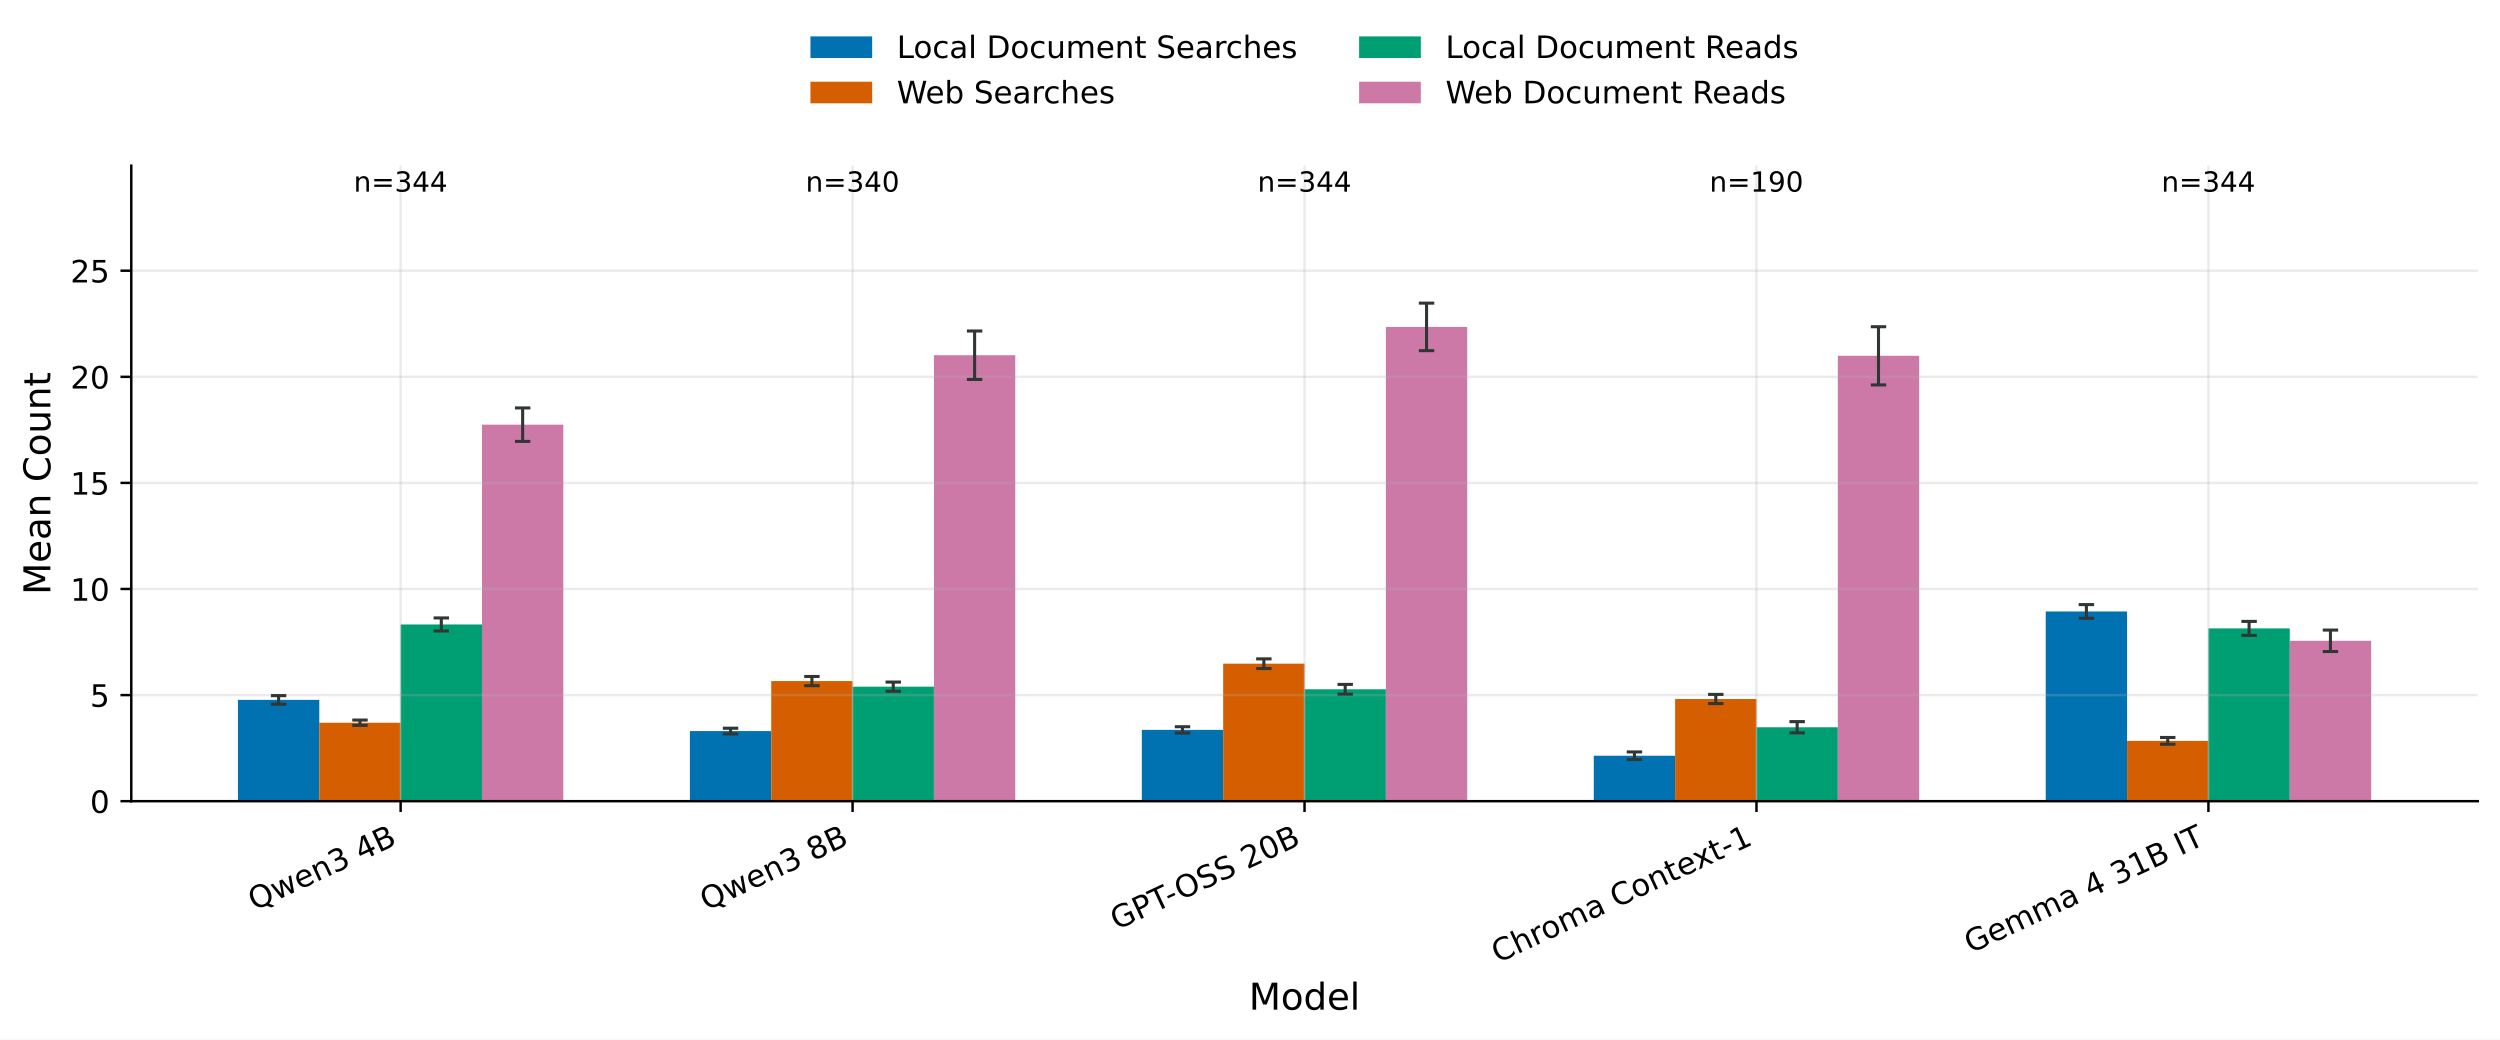
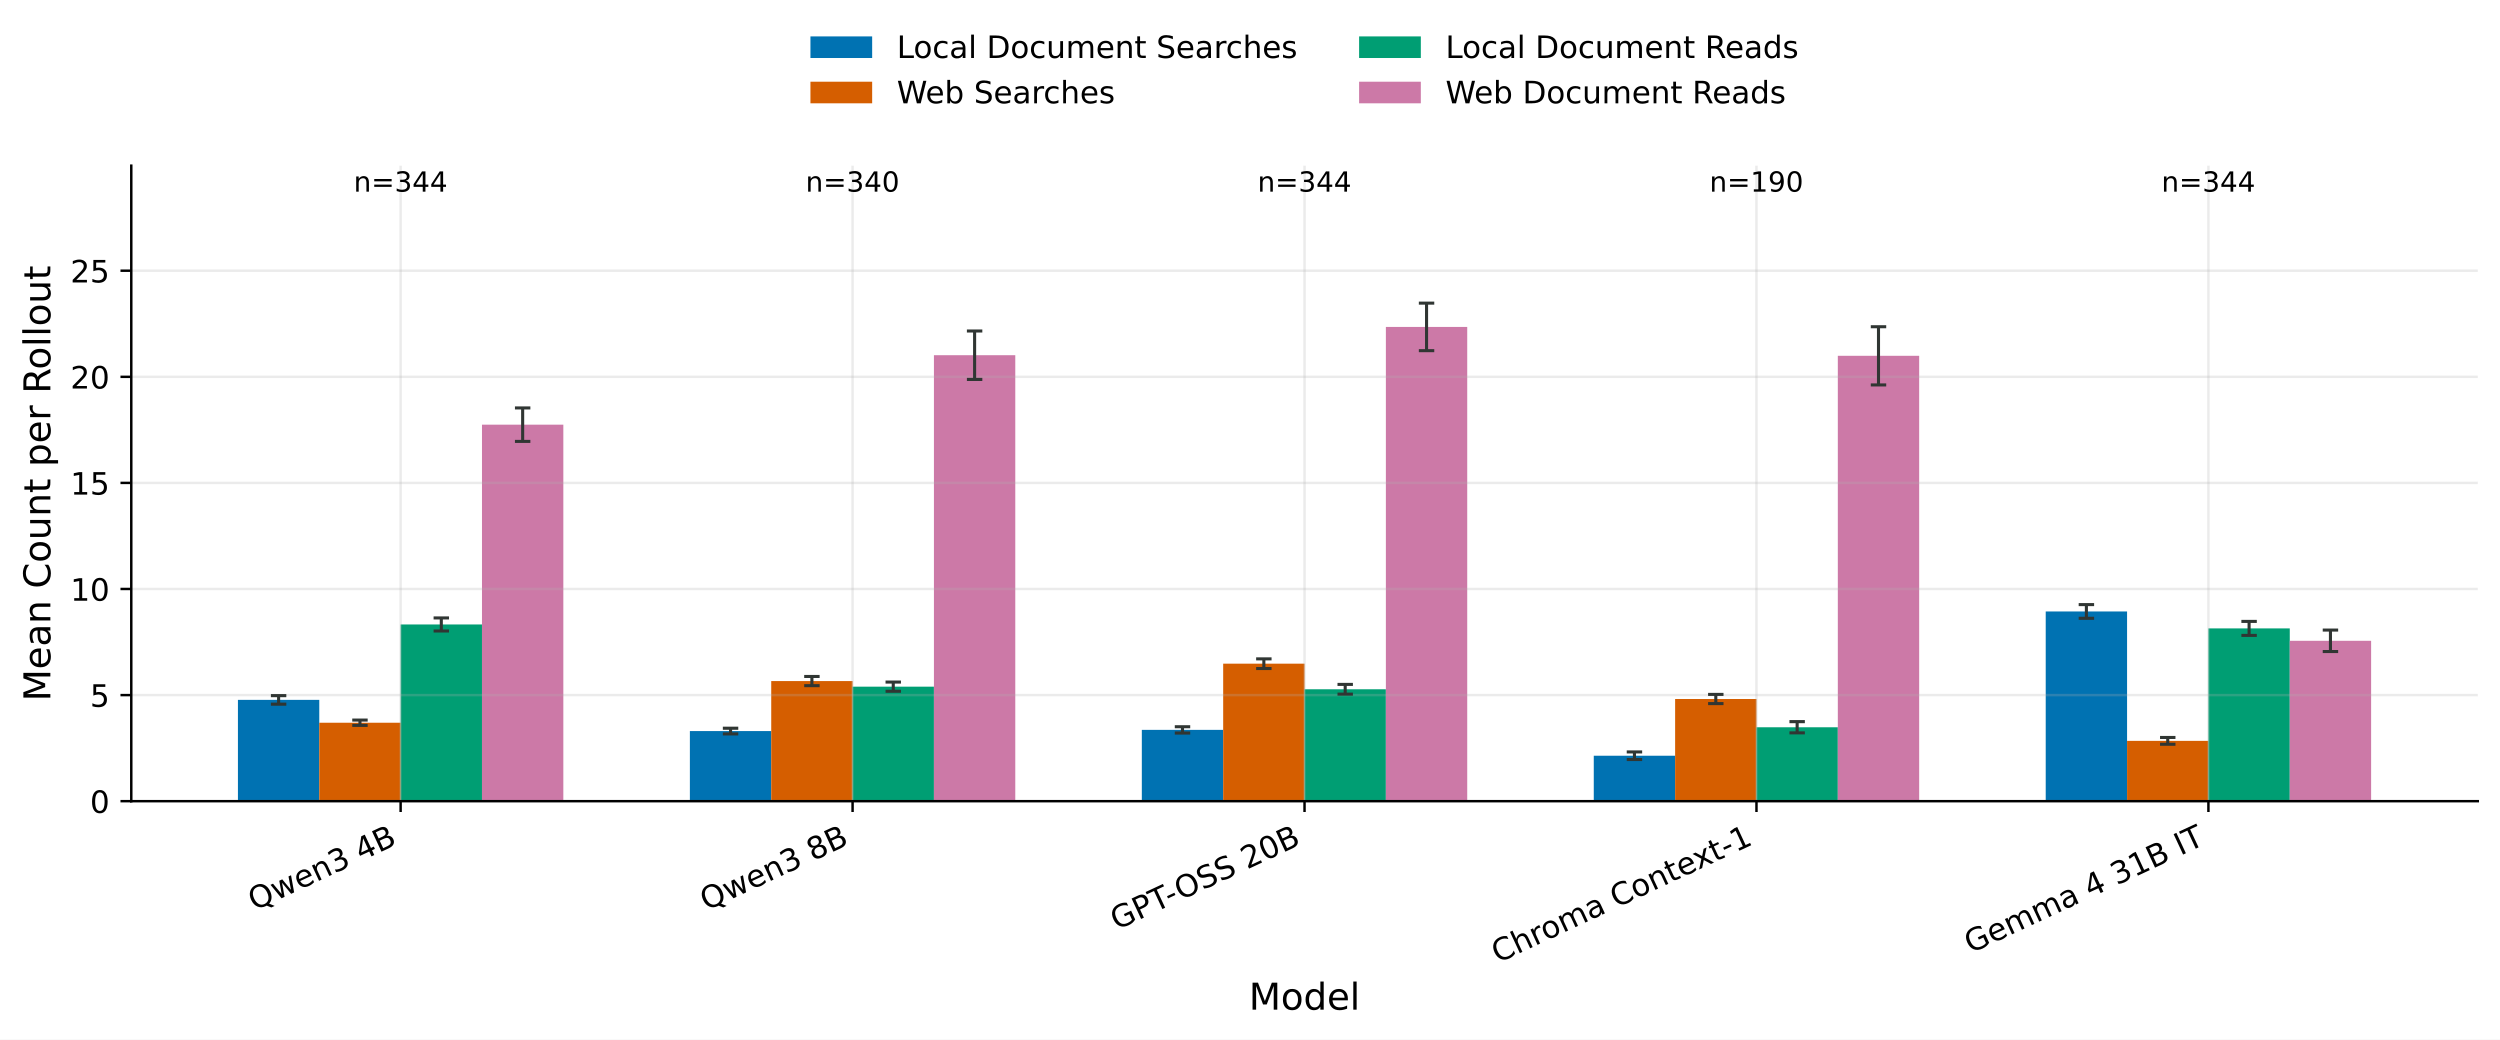
<svg xmlns="http://www.w3.org/2000/svg" xmlns:xlink="http://www.w3.org/1999/xlink" width="810.129pt" height="336.885pt" viewBox="0 0 810.129 336.885" version="1.1">
  <defs>
    <style type="text/css">*{stroke-linejoin: round; stroke-linecap: butt}</style>
  </defs>
  <g id="figure_1">
    <g id="patch_1">
      <path d="M 0 336.885 L 810.129 336.885 L 810.129 0 L 0 0 z " style="fill: #ffffff" />
    </g>
    <g id="axes_1">
      <g id="patch_2">
        <path d="M 42.539 259.623 L 802.929 259.623 L 802.929 53.685 L 42.539 53.685 z " style="fill: #ffffff" />
      </g>
      <g id="patch_3">
-         <path d="M 77.102 259.623 L 103.464 259.623 L 103.464 226.803 L 77.102 226.803 z " clip-path="url(#p14c13d8a54)" style="fill: #0072b2" />
+         <path d="M 77.102 259.623 L 103.464 259.623 L 103.464 226.803 L 77.102 226.803 z " clip-path="url(#p13c0e14024)" style="fill: #0072b2" />
      </g>
      <g id="patch_4">
-         <path d="M 223.556 259.623 L 249.918 259.623 L 249.918 236.912 L 223.556 236.912 z " clip-path="url(#p14c13d8a54)" style="fill: #0072b2" />
+         <path d="M 223.556 259.623 L 249.918 259.623 L 249.918 236.912 L 223.556 236.912 z " clip-path="url(#p13c0e14024)" style="fill: #0072b2" />
      </g>
      <g id="patch_5">
-         <path d="M 370.01 259.623 L 396.372 259.623 L 396.372 236.517 L 370.01 236.517 z " clip-path="url(#p14c13d8a54)" style="fill: #0072b2" />
+         <path d="M 370.01 259.623 L 396.372 259.623 L 396.372 236.517 L 370.01 236.517 z " clip-path="url(#p13c0e14024)" style="fill: #0072b2" />
      </g>
      <g id="patch_6">
-         <path d="M 516.464 259.623 L 542.826 259.623 L 542.826 244.894 L 516.464 244.894 z " clip-path="url(#p14c13d8a54)" style="fill: #0072b2" />
+         <path d="M 516.464 259.623 L 542.826 259.623 L 542.826 244.894 L 516.464 244.894 z " clip-path="url(#p13c0e14024)" style="fill: #0072b2" />
      </g>
      <g id="patch_7">
-         <path d="M 662.919 259.623 L 689.28 259.623 L 689.28 198.141 L 662.919 198.141 z " clip-path="url(#p14c13d8a54)" style="fill: #0072b2" />
+         <path d="M 662.919 259.623 L 689.28 259.623 L 689.28 198.141 L 662.919 198.141 z " clip-path="url(#p13c0e14024)" style="fill: #0072b2" />
      </g>
      <g id="patch_8">
-         <path d="M 103.464 259.623 L 129.825 259.623 L 129.825 234.198 L 103.464 234.198 z " clip-path="url(#p14c13d8a54)" style="fill: #d55e00" />
+         <path d="M 103.464 259.623 L 129.825 259.623 L 129.825 234.198 L 103.464 234.198 z " clip-path="url(#p13c0e14024)" style="fill: #d55e00" />
      </g>
      <g id="patch_9">
-         <path d="M 249.918 259.623 L 276.28 259.623 L 276.28 220.694 L 249.918 220.694 z " clip-path="url(#p14c13d8a54)" style="fill: #d55e00" />
+         <path d="M 249.918 259.623 L 276.28 259.623 L 276.28 220.694 L 249.918 220.694 z " clip-path="url(#p13c0e14024)" style="fill: #d55e00" />
      </g>
      <g id="patch_10">
-         <path d="M 396.372 259.623 L 422.734 259.623 L 422.734 215.07 L 396.372 215.07 z " clip-path="url(#p14c13d8a54)" style="fill: #d55e00" />
+         <path d="M 396.372 259.623 L 422.734 259.623 L 422.734 215.07 L 396.372 215.07 z " clip-path="url(#p13c0e14024)" style="fill: #d55e00" />
      </g>
      <g id="patch_11">
-         <path d="M 542.826 259.623 L 569.188 259.623 L 569.188 226.51 L 542.826 226.51 z " clip-path="url(#p14c13d8a54)" style="fill: #d55e00" />
+         <path d="M 542.826 259.623 L 569.188 259.623 L 569.188 226.51 L 542.826 226.51 z " clip-path="url(#p13c0e14024)" style="fill: #d55e00" />
      </g>
      <g id="patch_12">
-         <path d="M 689.28 259.623 L 715.642 259.623 L 715.642 240.075 L 689.28 240.075 z " clip-path="url(#p14c13d8a54)" style="fill: #d55e00" />
+         <path d="M 689.28 259.623 L 715.642 259.623 L 715.642 240.075 L 689.28 240.075 z " clip-path="url(#p13c0e14024)" style="fill: #d55e00" />
      </g>
      <g id="patch_13">
-         <path d="M 129.825 259.623 L 156.187 259.623 L 156.187 202.358 L 129.825 202.358 z " clip-path="url(#p14c13d8a54)" style="fill: #009e73" />
+         <path d="M 129.825 259.623 L 156.187 259.623 L 156.187 202.358 L 129.825 202.358 z " clip-path="url(#p13c0e14024)" style="fill: #009e73" />
      </g>
      <g id="patch_14">
-         <path d="M 276.28 259.623 L 302.641 259.623 L 302.641 222.514 L 276.28 222.514 z " clip-path="url(#p14c13d8a54)" style="fill: #009e73" />
+         <path d="M 276.28 259.623 L 302.641 259.623 L 302.641 222.514 L 276.28 222.514 z " clip-path="url(#p13c0e14024)" style="fill: #009e73" />
      </g>
      <g id="patch_15">
-         <path d="M 422.734 259.623 L 449.095 259.623 L 449.095 223.365 L 422.734 223.365 z " clip-path="url(#p14c13d8a54)" style="fill: #009e73" />
+         <path d="M 422.734 259.623 L 449.095 259.623 L 449.095 223.365 L 422.734 223.365 z " clip-path="url(#p13c0e14024)" style="fill: #009e73" />
      </g>
      <g id="patch_16">
-         <path d="M 569.188 259.623 L 595.55 259.623 L 595.55 235.666 L 569.188 235.666 z " clip-path="url(#p14c13d8a54)" style="fill: #009e73" />
+         <path d="M 569.188 259.623 L 595.55 259.623 L 595.55 235.666 L 569.188 235.666 z " clip-path="url(#p13c0e14024)" style="fill: #009e73" />
      </g>
      <g id="patch_17">
-         <path d="M 715.642 259.623 L 742.004 259.623 L 742.004 203.637 L 715.642 203.637 z " clip-path="url(#p14c13d8a54)" style="fill: #009e73" />
+         <path d="M 715.642 259.623 L 742.004 259.623 L 742.004 203.637 L 715.642 203.637 z " clip-path="url(#p13c0e14024)" style="fill: #009e73" />
      </g>
      <g id="patch_18">
-         <path d="M 156.187 259.623 L 182.549 259.623 L 182.549 137.618 L 156.187 137.618 z " clip-path="url(#p14c13d8a54)" style="fill: #cc79a7" />
+         <path d="M 156.187 259.623 L 182.549 259.623 L 182.549 137.618 L 156.187 137.618 z " clip-path="url(#p13c0e14024)" style="fill: #cc79a7" />
      </g>
      <g id="patch_19">
-         <path d="M 302.641 259.623 L 329.003 259.623 L 329.003 115.11 L 302.641 115.11 z " clip-path="url(#p14c13d8a54)" style="fill: #cc79a7" />
+         <path d="M 302.641 259.623 L 329.003 259.623 L 329.003 115.11 L 302.641 115.11 z " clip-path="url(#p13c0e14024)" style="fill: #cc79a7" />
      </g>
      <g id="patch_20">
-         <path d="M 449.095 259.623 L 475.457 259.623 L 475.457 105.937 L 449.095 105.937 z " clip-path="url(#p14c13d8a54)" style="fill: #cc79a7" />
+         <path d="M 449.095 259.623 L 475.457 259.623 L 475.457 105.937 L 449.095 105.937 z " clip-path="url(#p13c0e14024)" style="fill: #cc79a7" />
      </g>
      <g id="patch_21">
-         <path d="M 595.55 259.623 L 621.911 259.623 L 621.911 115.304 L 595.55 115.304 z " clip-path="url(#p14c13d8a54)" style="fill: #cc79a7" />
+         <path d="M 595.55 259.623 L 621.911 259.623 L 621.911 115.304 L 595.55 115.304 z " clip-path="url(#p13c0e14024)" style="fill: #cc79a7" />
      </g>
      <g id="patch_22">
-         <path d="M 742.004 259.623 L 768.366 259.623 L 768.366 207.655 L 742.004 207.655 z " clip-path="url(#p14c13d8a54)" style="fill: #cc79a7" />
+         <path d="M 742.004 259.623 L 768.366 259.623 L 768.366 207.655 L 742.004 207.655 z " clip-path="url(#p13c0e14024)" style="fill: #cc79a7" />
      </g>
      <g id="matplotlib.axis_1">
        <g id="xtick_1">
          <g id="line2d_1">
-             <path d="M 129.825 259.623 L 129.825 53.685 " clip-path="url(#p14c13d8a54)" style="fill: none; stroke: #b0b0b0; stroke-opacity: 0.25; stroke-width: 0.8; stroke-linecap: square" />
+             <path d="M 129.825 259.623 L 129.825 53.685 " clip-path="url(#p13c0e14024)" style="fill: none; stroke: #b0b0b0; stroke-opacity: 0.25; stroke-width: 0.8; stroke-linecap: square" />
          </g>
          <g id="line2d_2">
            <defs>
-               <path id="m20ff0d04b0" d="M 0 0 L 0 3.5 " style="stroke: #000000; stroke-width: 0.8" />
+               <path id="mc24324066a" d="M 0 0 L 0 3.5 " style="stroke: #000000; stroke-width: 0.8" />
            </defs>
            <g>
-               <use xlink:href="#m20ff0d04b0" x="129.825" y="259.623" style="stroke: #000000; stroke-width: 0.8" />
+               <use xlink:href="#mc24324066a" x="129.825" y="259.623" style="stroke: #000000; stroke-width: 0.8" />
            </g>
          </g>
          <g id="text_1">
            <text style="font-size: 10px; font-family: 'DejaVu Sans', 'Bitstream Vera Sans', 'Computer Modern Sans Serif', 'Lucida Grande', 'Verdana', 'Geneva', 'Lucid', 'Arial', 'Helvetica', 'Avant Garde', sans-serif" transform="translate(82.44868 295.1915) rotate(-25)">Qwen3 4B</text>
          </g>
        </g>
        <g id="xtick_2">
          <g id="line2d_3">
-             <path d="M 276.28 259.623 L 276.28 53.685 " clip-path="url(#p14c13d8a54)" style="fill: none; stroke: #b0b0b0; stroke-opacity: 0.25; stroke-width: 0.8; stroke-linecap: square" />
+             <path d="M 276.28 259.623 L 276.28 53.685 " clip-path="url(#p13c0e14024)" style="fill: none; stroke: #b0b0b0; stroke-opacity: 0.25; stroke-width: 0.8; stroke-linecap: square" />
          </g>
          <g id="line2d_4">
            <g>
-               <use xlink:href="#m20ff0d04b0" x="276.28" y="259.623" style="stroke: #000000; stroke-width: 0.8" />
+               <use xlink:href="#mc24324066a" x="276.28" y="259.623" style="stroke: #000000; stroke-width: 0.8" />
            </g>
          </g>
          <g id="text_2">
            <text style="font-size: 10px; font-family: 'DejaVu Sans', 'Bitstream Vera Sans', 'Computer Modern Sans Serif', 'Lucida Grande', 'Verdana', 'Geneva', 'Lucid', 'Arial', 'Helvetica', 'Avant Garde', sans-serif" transform="translate(228.9028 295.1915) rotate(-25)">Qwen3 8B</text>
          </g>
        </g>
        <g id="xtick_3">
          <g id="line2d_5">
-             <path d="M 422.734 259.623 L 422.734 53.685 " clip-path="url(#p14c13d8a54)" style="fill: none; stroke: #b0b0b0; stroke-opacity: 0.25; stroke-width: 0.8; stroke-linecap: square" />
+             <path d="M 422.734 259.623 L 422.734 53.685 " clip-path="url(#p13c0e14024)" style="fill: none; stroke: #b0b0b0; stroke-opacity: 0.25; stroke-width: 0.8; stroke-linecap: square" />
          </g>
          <g id="line2d_6">
            <g>
-               <use xlink:href="#m20ff0d04b0" x="422.734" y="259.623" style="stroke: #000000; stroke-width: 0.8" />
+               <use xlink:href="#mc24324066a" x="422.734" y="259.623" style="stroke: #000000; stroke-width: 0.8" />
            </g>
          </g>
          <g id="text_3">
            <text style="font-size: 10px; font-family: 'DejaVu Sans', 'Bitstream Vera Sans', 'Computer Modern Sans Serif', 'Lucida Grande', 'Verdana', 'Geneva', 'Lucid', 'Arial', 'Helvetica', 'Avant Garde', sans-serif" transform="translate(361.8672 301.4819) rotate(-25)">GPT-OSS 20B</text>
          </g>
        </g>
        <g id="xtick_4">
          <g id="line2d_7">
-             <path d="M 569.188 259.623 L 569.188 53.685 " clip-path="url(#p14c13d8a54)" style="fill: none; stroke: #b0b0b0; stroke-opacity: 0.25; stroke-width: 0.8; stroke-linecap: square" />
+             <path d="M 569.188 259.623 L 569.188 53.685 " clip-path="url(#p13c0e14024)" style="fill: none; stroke: #b0b0b0; stroke-opacity: 0.25; stroke-width: 0.8; stroke-linecap: square" />
          </g>
          <g id="line2d_8">
            <g>
-               <use xlink:href="#m20ff0d04b0" x="569.188" y="259.623" style="stroke: #000000; stroke-width: 0.8" />
+               <use xlink:href="#mc24324066a" x="569.188" y="259.623" style="stroke: #000000; stroke-width: 0.8" />
            </g>
          </g>
          <g id="text_4">
            <text style="font-size: 10px; font-family: 'DejaVu Sans', 'Bitstream Vera Sans', 'Computer Modern Sans Serif', 'Lucida Grande', 'Verdana', 'Geneva', 'Lucid', 'Arial', 'Helvetica', 'Avant Garde', sans-serif" transform="translate(485.3648 312.1867) rotate(-25)">Chroma Context-1</text>
          </g>
        </g>
        <g id="xtick_5">
          <g id="line2d_9">
-             <path d="M 715.642 259.623 L 715.642 53.685 " clip-path="url(#p14c13d8a54)" style="fill: none; stroke: #b0b0b0; stroke-opacity: 0.25; stroke-width: 0.8; stroke-linecap: square" />
+             <path d="M 715.642 259.623 L 715.642 53.685 " clip-path="url(#p13c0e14024)" style="fill: none; stroke: #b0b0b0; stroke-opacity: 0.25; stroke-width: 0.8; stroke-linecap: square" />
          </g>
          <g id="line2d_10">
            <g>
-               <use xlink:href="#m20ff0d04b0" x="715.642" y="259.623" style="stroke: #000000; stroke-width: 0.8" />
+               <use xlink:href="#mc24324066a" x="715.642" y="259.623" style="stroke: #000000; stroke-width: 0.8" />
            </g>
          </g>
          <g id="text_5">
            <text style="font-size: 10px; font-family: 'DejaVu Sans', 'Bitstream Vera Sans', 'Computer Modern Sans Serif', 'Lucida Grande', 'Verdana', 'Geneva', 'Lucid', 'Arial', 'Helvetica', 'Avant Garde', sans-serif" transform="translate(638.5866 309.0309) rotate(-25)">Gemma 4 31B IT</text>
          </g>
        </g>
        <g id="text_6">
          <text style="font-size: 12px; font-family: 'DejaVu Sans', 'Bitstream Vera Sans', 'Computer Modern Sans Serif', 'Lucida Grande', 'Verdana', 'Geneva', 'Lucid', 'Arial', 'Helvetica', 'Avant Garde', sans-serif; text-anchor: middle" x="422.734" y="327.19" transform="rotate(-0 422.7337 327.1896)">Model</text>
        </g>
      </g>
      <g id="matplotlib.axis_2">
        <g id="ytick_1">
          <g id="line2d_11">
-             <path d="M 42.539 259.623 L 802.929 259.623 " clip-path="url(#p14c13d8a54)" style="fill: none; stroke: #b0b0b0; stroke-opacity: 0.25; stroke-width: 0.8; stroke-linecap: square" />
+             <path d="M 42.539 259.623 L 802.929 259.623 " clip-path="url(#p13c0e14024)" style="fill: none; stroke: #b0b0b0; stroke-opacity: 0.25; stroke-width: 0.8; stroke-linecap: square" />
          </g>
          <g id="line2d_12">
            <defs>
-               <path id="m75dbc5e5e2" d="M 0 0 L -3.5 0 " style="stroke: #000000; stroke-width: 0.8" />
+               <path id="me8bdcd2cc8" d="M 0 0 L -3.5 0 " style="stroke: #000000; stroke-width: 0.8" />
            </defs>
            <g>
-               <use xlink:href="#m75dbc5e5e2" x="42.539" y="259.623" style="stroke: #000000; stroke-width: 0.8" />
+               <use xlink:href="#me8bdcd2cc8" x="42.539" y="259.623" style="stroke: #000000; stroke-width: 0.8" />
            </g>
          </g>
          <g id="text_7">
            <text style="font-size: 10px; font-family: 'DejaVu Sans', 'Bitstream Vera Sans', 'Computer Modern Sans Serif', 'Lucida Grande', 'Verdana', 'Geneva', 'Lucid', 'Arial', 'Helvetica', 'Avant Garde', sans-serif; text-anchor: end" x="35.539" y="263.422" transform="rotate(-0 35.53875 263.4219)">0</text>
          </g>
        </g>
        <g id="ytick_2">
          <g id="line2d_13">
-             <path d="M 42.539 225.244 L 802.929 225.244 " clip-path="url(#p14c13d8a54)" style="fill: none; stroke: #b0b0b0; stroke-opacity: 0.25; stroke-width: 0.8; stroke-linecap: square" />
+             <path d="M 42.539 225.244 L 802.929 225.244 " clip-path="url(#p13c0e14024)" style="fill: none; stroke: #b0b0b0; stroke-opacity: 0.25; stroke-width: 0.8; stroke-linecap: square" />
          </g>
          <g id="line2d_14">
            <g>
-               <use xlink:href="#m75dbc5e5e2" x="42.539" y="225.244" style="stroke: #000000; stroke-width: 0.8" />
+               <use xlink:href="#me8bdcd2cc8" x="42.539" y="225.244" style="stroke: #000000; stroke-width: 0.8" />
            </g>
          </g>
          <g id="text_8">
            <text style="font-size: 10px; font-family: 'DejaVu Sans', 'Bitstream Vera Sans', 'Computer Modern Sans Serif', 'Lucida Grande', 'Verdana', 'Geneva', 'Lucid', 'Arial', 'Helvetica', 'Avant Garde', sans-serif; text-anchor: end" x="35.539" y="229.043" transform="rotate(-0 35.53875 229.0431)">5</text>
          </g>
        </g>
        <g id="ytick_3">
          <g id="line2d_15">
-             <path d="M 42.539 190.865 L 802.929 190.865 " clip-path="url(#p14c13d8a54)" style="fill: none; stroke: #b0b0b0; stroke-opacity: 0.25; stroke-width: 0.8; stroke-linecap: square" />
+             <path d="M 42.539 190.865 L 802.929 190.865 " clip-path="url(#p13c0e14024)" style="fill: none; stroke: #b0b0b0; stroke-opacity: 0.25; stroke-width: 0.8; stroke-linecap: square" />
          </g>
          <g id="line2d_16">
            <g>
-               <use xlink:href="#m75dbc5e5e2" x="42.539" y="190.865" style="stroke: #000000; stroke-width: 0.8" />
+               <use xlink:href="#me8bdcd2cc8" x="42.539" y="190.865" style="stroke: #000000; stroke-width: 0.8" />
            </g>
          </g>
          <g id="text_9">
            <text style="font-size: 10px; font-family: 'DejaVu Sans', 'Bitstream Vera Sans', 'Computer Modern Sans Serif', 'Lucida Grande', 'Verdana', 'Geneva', 'Lucid', 'Arial', 'Helvetica', 'Avant Garde', sans-serif; text-anchor: end" x="35.539" y="194.664" transform="rotate(-0 35.53875 194.6643)">10</text>
          </g>
        </g>
        <g id="ytick_4">
          <g id="line2d_17">
-             <path d="M 42.539 156.486 L 802.929 156.486 " clip-path="url(#p14c13d8a54)" style="fill: none; stroke: #b0b0b0; stroke-opacity: 0.25; stroke-width: 0.8; stroke-linecap: square" />
+             <path d="M 42.539 156.486 L 802.929 156.486 " clip-path="url(#p13c0e14024)" style="fill: none; stroke: #b0b0b0; stroke-opacity: 0.25; stroke-width: 0.8; stroke-linecap: square" />
          </g>
          <g id="line2d_18">
            <g>
-               <use xlink:href="#m75dbc5e5e2" x="42.539" y="156.486" style="stroke: #000000; stroke-width: 0.8" />
+               <use xlink:href="#me8bdcd2cc8" x="42.539" y="156.486" style="stroke: #000000; stroke-width: 0.8" />
            </g>
          </g>
          <g id="text_10">
            <text style="font-size: 10px; font-family: 'DejaVu Sans', 'Bitstream Vera Sans', 'Computer Modern Sans Serif', 'Lucida Grande', 'Verdana', 'Geneva', 'Lucid', 'Arial', 'Helvetica', 'Avant Garde', sans-serif; text-anchor: end" x="35.539" y="160.286" transform="rotate(-0 35.53875 160.2855)">15</text>
          </g>
        </g>
        <g id="ytick_5">
          <g id="line2d_19">
-             <path d="M 42.539 122.108 L 802.929 122.108 " clip-path="url(#p14c13d8a54)" style="fill: none; stroke: #b0b0b0; stroke-opacity: 0.25; stroke-width: 0.8; stroke-linecap: square" />
+             <path d="M 42.539 122.108 L 802.929 122.108 " clip-path="url(#p13c0e14024)" style="fill: none; stroke: #b0b0b0; stroke-opacity: 0.25; stroke-width: 0.8; stroke-linecap: square" />
          </g>
          <g id="line2d_20">
            <g>
-               <use xlink:href="#m75dbc5e5e2" x="42.539" y="122.108" style="stroke: #000000; stroke-width: 0.8" />
+               <use xlink:href="#me8bdcd2cc8" x="42.539" y="122.108" style="stroke: #000000; stroke-width: 0.8" />
            </g>
          </g>
          <g id="text_11">
            <text style="font-size: 10px; font-family: 'DejaVu Sans', 'Bitstream Vera Sans', 'Computer Modern Sans Serif', 'Lucida Grande', 'Verdana', 'Geneva', 'Lucid', 'Arial', 'Helvetica', 'Avant Garde', sans-serif; text-anchor: end" x="35.539" y="125.907" transform="rotate(-0 35.53875 125.9067)">20</text>
          </g>
        </g>
        <g id="ytick_6">
          <g id="line2d_21">
-             <path d="M 42.539 87.729 L 802.929 87.729 " clip-path="url(#p14c13d8a54)" style="fill: none; stroke: #b0b0b0; stroke-opacity: 0.25; stroke-width: 0.8; stroke-linecap: square" />
+             <path d="M 42.539 87.729 L 802.929 87.729 " clip-path="url(#p13c0e14024)" style="fill: none; stroke: #b0b0b0; stroke-opacity: 0.25; stroke-width: 0.8; stroke-linecap: square" />
          </g>
          <g id="line2d_22">
            <g>
-               <use xlink:href="#m75dbc5e5e2" x="42.539" y="87.729" style="stroke: #000000; stroke-width: 0.8" />
+               <use xlink:href="#me8bdcd2cc8" x="42.539" y="87.729" style="stroke: #000000; stroke-width: 0.8" />
            </g>
          </g>
          <g id="text_12">
            <text style="font-size: 10px; font-family: 'DejaVu Sans', 'Bitstream Vera Sans', 'Computer Modern Sans Serif', 'Lucida Grande', 'Verdana', 'Geneva', 'Lucid', 'Arial', 'Helvetica', 'Avant Garde', sans-serif; text-anchor: end" x="35.539" y="91.528" transform="rotate(-0 35.53875 91.52795)">25</text>
          </g>
        </g>
        <g id="text_13">
-           <text style="font-size: 12px; font-family: 'DejaVu Sans', 'Bitstream Vera Sans', 'Computer Modern Sans Serif', 'Lucida Grande', 'Verdana', 'Geneva', 'Lucid', 'Arial', 'Helvetica', 'Avant Garde', sans-serif; text-anchor: middle" x="16.318" y="156.654" transform="rotate(-90 16.31812 156.6536)">Mean Count</text>
+           <text style="font-size: 12px; font-family: 'DejaVu Sans', 'Bitstream Vera Sans', 'Computer Modern Sans Serif', 'Lucida Grande', 'Verdana', 'Geneva', 'Lucid', 'Arial', 'Helvetica', 'Avant Garde', sans-serif; text-anchor: middle" x="16.318" y="156.654" transform="rotate(-90 16.31812 156.6536)">Mean Count per Rollout</text>
        </g>
      </g>
      <g id="LineCollection_1">
-         <path d="M 90.283 228.188 L 90.283 225.418 " clip-path="url(#p14c13d8a54)" style="fill: none; stroke: #303633" />
-         <path d="M 236.737 237.838 L 236.737 235.987 " clip-path="url(#p14c13d8a54)" style="fill: none; stroke: #303633" />
-         <path d="M 383.191 237.539 L 383.191 235.495 " clip-path="url(#p14c13d8a54)" style="fill: none; stroke: #303633" />
-         <path d="M 529.645 246.128 L 529.645 243.66 " clip-path="url(#p14c13d8a54)" style="fill: none; stroke: #303633" />
-         <path d="M 676.099 200.364 L 676.099 195.917 " clip-path="url(#p14c13d8a54)" style="fill: none; stroke: #303633" />
+         <path d="M 90.283 228.188 L 90.283 225.418 " clip-path="url(#p13c0e14024)" style="fill: none; stroke: #303633" />
+         <path d="M 236.737 237.838 L 236.737 235.987 " clip-path="url(#p13c0e14024)" style="fill: none; stroke: #303633" />
+         <path d="M 383.191 237.539 L 383.191 235.495 " clip-path="url(#p13c0e14024)" style="fill: none; stroke: #303633" />
+         <path d="M 529.645 246.128 L 529.645 243.66 " clip-path="url(#p13c0e14024)" style="fill: none; stroke: #303633" />
+         <path d="M 676.099 200.364 L 676.099 195.917 " clip-path="url(#p13c0e14024)" style="fill: none; stroke: #303633" />
      </g>
      <g id="line2d_23">
        <defs>
-           <path id="mb13d8acb9e" d="M 2.5 0 L -2.5 -0 " style="stroke: #303633" />
+           <path id="maad3c5ad4a" d="M 2.5 0 L -2.5 -0 " style="stroke: #303633" />
        </defs>
-         <g clip-path="url(#p14c13d8a54)">
-           <use xlink:href="#mb13d8acb9e" x="90.283" y="228.188" style="fill: #1f77b4; stroke: #303633" />
-           <use xlink:href="#mb13d8acb9e" x="236.737" y="237.838" style="fill: #1f77b4; stroke: #303633" />
-           <use xlink:href="#mb13d8acb9e" x="383.191" y="237.539" style="fill: #1f77b4; stroke: #303633" />
-           <use xlink:href="#mb13d8acb9e" x="529.645" y="246.128" style="fill: #1f77b4; stroke: #303633" />
-           <use xlink:href="#mb13d8acb9e" x="676.099" y="200.364" style="fill: #1f77b4; stroke: #303633" />
+         <g clip-path="url(#p13c0e14024)">
+           <use xlink:href="#maad3c5ad4a" x="90.283" y="228.188" style="fill: #1f77b4; stroke: #303633" />
+           <use xlink:href="#maad3c5ad4a" x="236.737" y="237.838" style="fill: #1f77b4; stroke: #303633" />
+           <use xlink:href="#maad3c5ad4a" x="383.191" y="237.539" style="fill: #1f77b4; stroke: #303633" />
+           <use xlink:href="#maad3c5ad4a" x="529.645" y="246.128" style="fill: #1f77b4; stroke: #303633" />
+           <use xlink:href="#maad3c5ad4a" x="676.099" y="200.364" style="fill: #1f77b4; stroke: #303633" />
        </g>
      </g>
      <g id="line2d_24">
-         <g clip-path="url(#p14c13d8a54)">
-           <use xlink:href="#mb13d8acb9e" x="90.283" y="225.418" style="fill: #1f77b4; stroke: #303633" />
-           <use xlink:href="#mb13d8acb9e" x="236.737" y="235.987" style="fill: #1f77b4; stroke: #303633" />
-           <use xlink:href="#mb13d8acb9e" x="383.191" y="235.495" style="fill: #1f77b4; stroke: #303633" />
-           <use xlink:href="#mb13d8acb9e" x="529.645" y="243.66" style="fill: #1f77b4; stroke: #303633" />
-           <use xlink:href="#mb13d8acb9e" x="676.099" y="195.917" style="fill: #1f77b4; stroke: #303633" />
+         <g clip-path="url(#p13c0e14024)">
+           <use xlink:href="#maad3c5ad4a" x="90.283" y="225.418" style="fill: #1f77b4; stroke: #303633" />
+           <use xlink:href="#maad3c5ad4a" x="236.737" y="235.987" style="fill: #1f77b4; stroke: #303633" />
+           <use xlink:href="#maad3c5ad4a" x="383.191" y="235.495" style="fill: #1f77b4; stroke: #303633" />
+           <use xlink:href="#maad3c5ad4a" x="529.645" y="243.66" style="fill: #1f77b4; stroke: #303633" />
+           <use xlink:href="#maad3c5ad4a" x="676.099" y="195.917" style="fill: #1f77b4; stroke: #303633" />
        </g>
      </g>
      <g id="LineCollection_2">
-         <path d="M 116.645 235.065 L 116.645 233.332 " clip-path="url(#p14c13d8a54)" style="fill: none; stroke: #303633" />
-         <path d="M 263.099 222.185 L 263.099 219.203 " clip-path="url(#p14c13d8a54)" style="fill: none; stroke: #303633" />
-         <path d="M 409.553 216.636 L 409.553 213.505 " clip-path="url(#p14c13d8a54)" style="fill: none; stroke: #303633" />
-         <path d="M 556.007 227.998 L 556.007 225.023 " clip-path="url(#p14c13d8a54)" style="fill: none; stroke: #303633" />
-         <path d="M 702.461 241.175 L 702.461 238.974 " clip-path="url(#p14c13d8a54)" style="fill: none; stroke: #303633" />
+         <path d="M 116.645 235.065 L 116.645 233.332 " clip-path="url(#p13c0e14024)" style="fill: none; stroke: #303633" />
+         <path d="M 263.099 222.185 L 263.099 219.203 " clip-path="url(#p13c0e14024)" style="fill: none; stroke: #303633" />
+         <path d="M 409.553 216.636 L 409.553 213.505 " clip-path="url(#p13c0e14024)" style="fill: none; stroke: #303633" />
+         <path d="M 556.007 227.998 L 556.007 225.023 " clip-path="url(#p13c0e14024)" style="fill: none; stroke: #303633" />
+         <path d="M 702.461 241.175 L 702.461 238.974 " clip-path="url(#p13c0e14024)" style="fill: none; stroke: #303633" />
      </g>
      <g id="line2d_25">
-         <g clip-path="url(#p14c13d8a54)">
-           <use xlink:href="#mb13d8acb9e" x="116.645" y="235.065" style="fill: #1f77b4; stroke: #303633" />
-           <use xlink:href="#mb13d8acb9e" x="263.099" y="222.185" style="fill: #1f77b4; stroke: #303633" />
-           <use xlink:href="#mb13d8acb9e" x="409.553" y="216.636" style="fill: #1f77b4; stroke: #303633" />
-           <use xlink:href="#mb13d8acb9e" x="556.007" y="227.998" style="fill: #1f77b4; stroke: #303633" />
-           <use xlink:href="#mb13d8acb9e" x="702.461" y="241.175" style="fill: #1f77b4; stroke: #303633" />
+         <g clip-path="url(#p13c0e14024)">
+           <use xlink:href="#maad3c5ad4a" x="116.645" y="235.065" style="fill: #1f77b4; stroke: #303633" />
+           <use xlink:href="#maad3c5ad4a" x="263.099" y="222.185" style="fill: #1f77b4; stroke: #303633" />
+           <use xlink:href="#maad3c5ad4a" x="409.553" y="216.636" style="fill: #1f77b4; stroke: #303633" />
+           <use xlink:href="#maad3c5ad4a" x="556.007" y="227.998" style="fill: #1f77b4; stroke: #303633" />
+           <use xlink:href="#maad3c5ad4a" x="702.461" y="241.175" style="fill: #1f77b4; stroke: #303633" />
        </g>
      </g>
      <g id="line2d_26">
-         <g clip-path="url(#p14c13d8a54)">
-           <use xlink:href="#mb13d8acb9e" x="116.645" y="233.332" style="fill: #1f77b4; stroke: #303633" />
-           <use xlink:href="#mb13d8acb9e" x="263.099" y="219.203" style="fill: #1f77b4; stroke: #303633" />
-           <use xlink:href="#mb13d8acb9e" x="409.553" y="213.505" style="fill: #1f77b4; stroke: #303633" />
-           <use xlink:href="#mb13d8acb9e" x="556.007" y="225.023" style="fill: #1f77b4; stroke: #303633" />
-           <use xlink:href="#mb13d8acb9e" x="702.461" y="238.974" style="fill: #1f77b4; stroke: #303633" />
+         <g clip-path="url(#p13c0e14024)">
+           <use xlink:href="#maad3c5ad4a" x="116.645" y="233.332" style="fill: #1f77b4; stroke: #303633" />
+           <use xlink:href="#maad3c5ad4a" x="263.099" y="219.203" style="fill: #1f77b4; stroke: #303633" />
+           <use xlink:href="#maad3c5ad4a" x="409.553" y="213.505" style="fill: #1f77b4; stroke: #303633" />
+           <use xlink:href="#maad3c5ad4a" x="556.007" y="225.023" style="fill: #1f77b4; stroke: #303633" />
+           <use xlink:href="#maad3c5ad4a" x="702.461" y="238.974" style="fill: #1f77b4; stroke: #303633" />
        </g>
      </g>
      <g id="LineCollection_3">
-         <path d="M 143.006 204.474 L 143.006 200.242 " clip-path="url(#p14c13d8a54)" style="fill: none; stroke: #303633" />
-         <path d="M 289.46 224.002 L 289.46 221.026 " clip-path="url(#p14c13d8a54)" style="fill: none; stroke: #303633" />
-         <path d="M 435.915 224.942 L 435.915 221.788 " clip-path="url(#p14c13d8a54)" style="fill: none; stroke: #303633" />
-         <path d="M 582.369 237.484 L 582.369 233.848 " clip-path="url(#p14c13d8a54)" style="fill: none; stroke: #303633" />
-         <path d="M 728.823 205.907 L 728.823 201.368 " clip-path="url(#p14c13d8a54)" style="fill: none; stroke: #303633" />
+         <path d="M 143.006 204.474 L 143.006 200.242 " clip-path="url(#p13c0e14024)" style="fill: none; stroke: #303633" />
+         <path d="M 289.46 224.002 L 289.46 221.026 " clip-path="url(#p13c0e14024)" style="fill: none; stroke: #303633" />
+         <path d="M 435.915 224.942 L 435.915 221.788 " clip-path="url(#p13c0e14024)" style="fill: none; stroke: #303633" />
+         <path d="M 582.369 237.484 L 582.369 233.848 " clip-path="url(#p13c0e14024)" style="fill: none; stroke: #303633" />
+         <path d="M 728.823 205.907 L 728.823 201.368 " clip-path="url(#p13c0e14024)" style="fill: none; stroke: #303633" />
      </g>
      <g id="line2d_27">
-         <g clip-path="url(#p14c13d8a54)">
-           <use xlink:href="#mb13d8acb9e" x="143.006" y="204.474" style="fill: #1f77b4; stroke: #303633" />
-           <use xlink:href="#mb13d8acb9e" x="289.46" y="224.002" style="fill: #1f77b4; stroke: #303633" />
-           <use xlink:href="#mb13d8acb9e" x="435.915" y="224.942" style="fill: #1f77b4; stroke: #303633" />
-           <use xlink:href="#mb13d8acb9e" x="582.369" y="237.484" style="fill: #1f77b4; stroke: #303633" />
-           <use xlink:href="#mb13d8acb9e" x="728.823" y="205.907" style="fill: #1f77b4; stroke: #303633" />
+         <g clip-path="url(#p13c0e14024)">
+           <use xlink:href="#maad3c5ad4a" x="143.006" y="204.474" style="fill: #1f77b4; stroke: #303633" />
+           <use xlink:href="#maad3c5ad4a" x="289.46" y="224.002" style="fill: #1f77b4; stroke: #303633" />
+           <use xlink:href="#maad3c5ad4a" x="435.915" y="224.942" style="fill: #1f77b4; stroke: #303633" />
+           <use xlink:href="#maad3c5ad4a" x="582.369" y="237.484" style="fill: #1f77b4; stroke: #303633" />
+           <use xlink:href="#maad3c5ad4a" x="728.823" y="205.907" style="fill: #1f77b4; stroke: #303633" />
        </g>
      </g>
      <g id="line2d_28">
-         <g clip-path="url(#p14c13d8a54)">
-           <use xlink:href="#mb13d8acb9e" x="143.006" y="200.242" style="fill: #1f77b4; stroke: #303633" />
-           <use xlink:href="#mb13d8acb9e" x="289.46" y="221.026" style="fill: #1f77b4; stroke: #303633" />
-           <use xlink:href="#mb13d8acb9e" x="435.915" y="221.788" style="fill: #1f77b4; stroke: #303633" />
-           <use xlink:href="#mb13d8acb9e" x="582.369" y="233.848" style="fill: #1f77b4; stroke: #303633" />
-           <use xlink:href="#mb13d8acb9e" x="728.823" y="201.368" style="fill: #1f77b4; stroke: #303633" />
+         <g clip-path="url(#p13c0e14024)">
+           <use xlink:href="#maad3c5ad4a" x="143.006" y="200.242" style="fill: #1f77b4; stroke: #303633" />
+           <use xlink:href="#maad3c5ad4a" x="289.46" y="221.026" style="fill: #1f77b4; stroke: #303633" />
+           <use xlink:href="#maad3c5ad4a" x="435.915" y="221.788" style="fill: #1f77b4; stroke: #303633" />
+           <use xlink:href="#maad3c5ad4a" x="582.369" y="233.848" style="fill: #1f77b4; stroke: #303633" />
+           <use xlink:href="#maad3c5ad4a" x="728.823" y="201.368" style="fill: #1f77b4; stroke: #303633" />
        </g>
      </g>
      <g id="LineCollection_4">
-         <path d="M 169.368 143.038 L 169.368 132.198 " clip-path="url(#p14c13d8a54)" style="fill: none; stroke: #303633" />
-         <path d="M 315.822 122.957 L 315.822 107.263 " clip-path="url(#p14c13d8a54)" style="fill: none; stroke: #303633" />
-         <path d="M 462.276 113.64 L 462.276 98.235 " clip-path="url(#p14c13d8a54)" style="fill: none; stroke: #303633" />
-         <path d="M 608.731 124.731 L 608.731 105.878 " clip-path="url(#p14c13d8a54)" style="fill: none; stroke: #303633" />
-         <path d="M 755.185 211.129 L 755.185 204.181 " clip-path="url(#p14c13d8a54)" style="fill: none; stroke: #303633" />
+         <path d="M 169.368 143.038 L 169.368 132.198 " clip-path="url(#p13c0e14024)" style="fill: none; stroke: #303633" />
+         <path d="M 315.822 122.957 L 315.822 107.263 " clip-path="url(#p13c0e14024)" style="fill: none; stroke: #303633" />
+         <path d="M 462.276 113.64 L 462.276 98.235 " clip-path="url(#p13c0e14024)" style="fill: none; stroke: #303633" />
+         <path d="M 608.731 124.731 L 608.731 105.878 " clip-path="url(#p13c0e14024)" style="fill: none; stroke: #303633" />
+         <path d="M 755.185 211.129 L 755.185 204.181 " clip-path="url(#p13c0e14024)" style="fill: none; stroke: #303633" />
      </g>
      <g id="line2d_29">
-         <g clip-path="url(#p14c13d8a54)">
-           <use xlink:href="#mb13d8acb9e" x="169.368" y="143.038" style="fill: #1f77b4; stroke: #303633" />
-           <use xlink:href="#mb13d8acb9e" x="315.822" y="122.957" style="fill: #1f77b4; stroke: #303633" />
-           <use xlink:href="#mb13d8acb9e" x="462.276" y="113.64" style="fill: #1f77b4; stroke: #303633" />
-           <use xlink:href="#mb13d8acb9e" x="608.731" y="124.731" style="fill: #1f77b4; stroke: #303633" />
-           <use xlink:href="#mb13d8acb9e" x="755.185" y="211.129" style="fill: #1f77b4; stroke: #303633" />
+         <g clip-path="url(#p13c0e14024)">
+           <use xlink:href="#maad3c5ad4a" x="169.368" y="143.038" style="fill: #1f77b4; stroke: #303633" />
+           <use xlink:href="#maad3c5ad4a" x="315.822" y="122.957" style="fill: #1f77b4; stroke: #303633" />
+           <use xlink:href="#maad3c5ad4a" x="462.276" y="113.64" style="fill: #1f77b4; stroke: #303633" />
+           <use xlink:href="#maad3c5ad4a" x="608.731" y="124.731" style="fill: #1f77b4; stroke: #303633" />
+           <use xlink:href="#maad3c5ad4a" x="755.185" y="211.129" style="fill: #1f77b4; stroke: #303633" />
        </g>
      </g>
      <g id="line2d_30">
-         <g clip-path="url(#p14c13d8a54)">
-           <use xlink:href="#mb13d8acb9e" x="169.368" y="132.198" style="fill: #1f77b4; stroke: #303633" />
-           <use xlink:href="#mb13d8acb9e" x="315.822" y="107.263" style="fill: #1f77b4; stroke: #303633" />
-           <use xlink:href="#mb13d8acb9e" x="462.276" y="98.235" style="fill: #1f77b4; stroke: #303633" />
-           <use xlink:href="#mb13d8acb9e" x="608.731" y="105.878" style="fill: #1f77b4; stroke: #303633" />
-           <use xlink:href="#mb13d8acb9e" x="755.185" y="204.181" style="fill: #1f77b4; stroke: #303633" />
+         <g clip-path="url(#p13c0e14024)">
+           <use xlink:href="#maad3c5ad4a" x="169.368" y="132.198" style="fill: #1f77b4; stroke: #303633" />
+           <use xlink:href="#maad3c5ad4a" x="315.822" y="107.263" style="fill: #1f77b4; stroke: #303633" />
+           <use xlink:href="#maad3c5ad4a" x="462.276" y="98.235" style="fill: #1f77b4; stroke: #303633" />
+           <use xlink:href="#maad3c5ad4a" x="608.731" y="105.878" style="fill: #1f77b4; stroke: #303633" />
+           <use xlink:href="#maad3c5ad4a" x="755.185" y="204.181" style="fill: #1f77b4; stroke: #303633" />
        </g>
      </g>
      <g id="patch_23">
        <path d="M 42.539 259.623 L 42.539 53.685 " style="fill: none; stroke: #000000; stroke-width: 0.8; stroke-linejoin: miter; stroke-linecap: square" />
      </g>
      <g id="patch_24">
        <path d="M 42.539 259.623 L 802.929 259.623 " style="fill: none; stroke: #000000; stroke-width: 0.8; stroke-linejoin: miter; stroke-linecap: square" />
      </g>
      <g id="text_14">
        <text style="font-size: 9px; font-family: 'DejaVu Sans', 'Bitstream Vera Sans', 'Computer Modern Sans Serif', 'Lucida Grande', 'Verdana', 'Geneva', 'Lucid', 'Arial', 'Helvetica', 'Avant Garde', sans-serif; text-anchor: middle" x="129.825" y="62.11" transform="rotate(-0 129.8254 62.10972)">n=344</text>
      </g>
      <g id="text_15">
        <text style="font-size: 9px; font-family: 'DejaVu Sans', 'Bitstream Vera Sans', 'Computer Modern Sans Serif', 'Lucida Grande', 'Verdana', 'Geneva', 'Lucid', 'Arial', 'Helvetica', 'Avant Garde', sans-serif; text-anchor: middle" x="276.28" y="62.11" transform="rotate(-0 276.2796 62.10972)">n=340</text>
      </g>
      <g id="text_16">
        <text style="font-size: 9px; font-family: 'DejaVu Sans', 'Bitstream Vera Sans', 'Computer Modern Sans Serif', 'Lucida Grande', 'Verdana', 'Geneva', 'Lucid', 'Arial', 'Helvetica', 'Avant Garde', sans-serif; text-anchor: middle" x="422.734" y="62.11" transform="rotate(-0 422.7337 62.10972)">n=344</text>
      </g>
      <g id="text_17">
        <text style="font-size: 9px; font-family: 'DejaVu Sans', 'Bitstream Vera Sans', 'Computer Modern Sans Serif', 'Lucida Grande', 'Verdana', 'Geneva', 'Lucid', 'Arial', 'Helvetica', 'Avant Garde', sans-serif; text-anchor: middle" x="569.188" y="62.11" transform="rotate(-0 569.1879 62.10972)">n=190</text>
      </g>
      <g id="text_18">
        <text style="font-size: 9px; font-family: 'DejaVu Sans', 'Bitstream Vera Sans', 'Computer Modern Sans Serif', 'Lucida Grande', 'Verdana', 'Geneva', 'Lucid', 'Arial', 'Helvetica', 'Avant Garde', sans-serif; text-anchor: middle" x="715.642" y="62.11" transform="rotate(-0 715.6421 62.10972)">n=344</text>
      </g>
      <g id="legend_1">
        <g id="patch_25">
          <path d="M 262.625 18.798 L 282.625 18.798 L 282.625 11.798 L 262.625 11.798 z " style="fill: #0072b2" />
        </g>
        <g id="text_19">
          <text style="font-size: 10px; font-family: 'DejaVu Sans', 'Bitstream Vera Sans', 'Computer Modern Sans Serif', 'Lucida Grande', 'Verdana', 'Geneva', 'Lucid', 'Arial', 'Helvetica', 'Avant Garde', sans-serif; text-anchor: start" x="290.625" y="18.798" transform="rotate(-0 290.6252 18.79844)">Local Document Searches</text>
        </g>
        <g id="patch_26">
          <path d="M 262.625 33.477 L 282.625 33.477 L 282.625 26.477 L 262.625 26.477 z " style="fill: #d55e00" />
        </g>
        <g id="text_20">
          <text style="font-size: 10px; font-family: 'DejaVu Sans', 'Bitstream Vera Sans', 'Computer Modern Sans Serif', 'Lucida Grande', 'Verdana', 'Geneva', 'Lucid', 'Arial', 'Helvetica', 'Avant Garde', sans-serif; text-anchor: start" x="290.625" y="33.477" transform="rotate(-0 290.6252 33.47656)">Web Searches</text>
        </g>
        <g id="patch_27">
          <path d="M 440.422 18.798 L 460.422 18.798 L 460.422 11.798 L 440.422 11.798 z " style="fill: #009e73" />
        </g>
        <g id="text_21">
          <text style="font-size: 10px; font-family: 'DejaVu Sans', 'Bitstream Vera Sans', 'Computer Modern Sans Serif', 'Lucida Grande', 'Verdana', 'Geneva', 'Lucid', 'Arial', 'Helvetica', 'Avant Garde', sans-serif; text-anchor: start" x="468.422" y="18.798" transform="rotate(-0 468.422 18.79844)">Local Document Reads</text>
        </g>
        <g id="patch_28">
          <path d="M 440.422 33.477 L 460.422 33.477 L 460.422 26.477 L 440.422 26.477 z " style="fill: #cc79a7" />
        </g>
        <g id="text_22">
          <text style="font-size: 10px; font-family: 'DejaVu Sans', 'Bitstream Vera Sans', 'Computer Modern Sans Serif', 'Lucida Grande', 'Verdana', 'Geneva', 'Lucid', 'Arial', 'Helvetica', 'Avant Garde', sans-serif; text-anchor: start" x="468.422" y="33.477" transform="rotate(-0 468.422 33.47656)">Web Document Reads</text>
        </g>
      </g>
    </g>
  </g>
  <defs>
-     <clipPath id="p14c13d8a54">
+     <clipPath id="p13c0e14024">
      <rect x="42.539" y="53.685" width="760.39" height="205.938" />
    </clipPath>
  </defs>
</svg>
